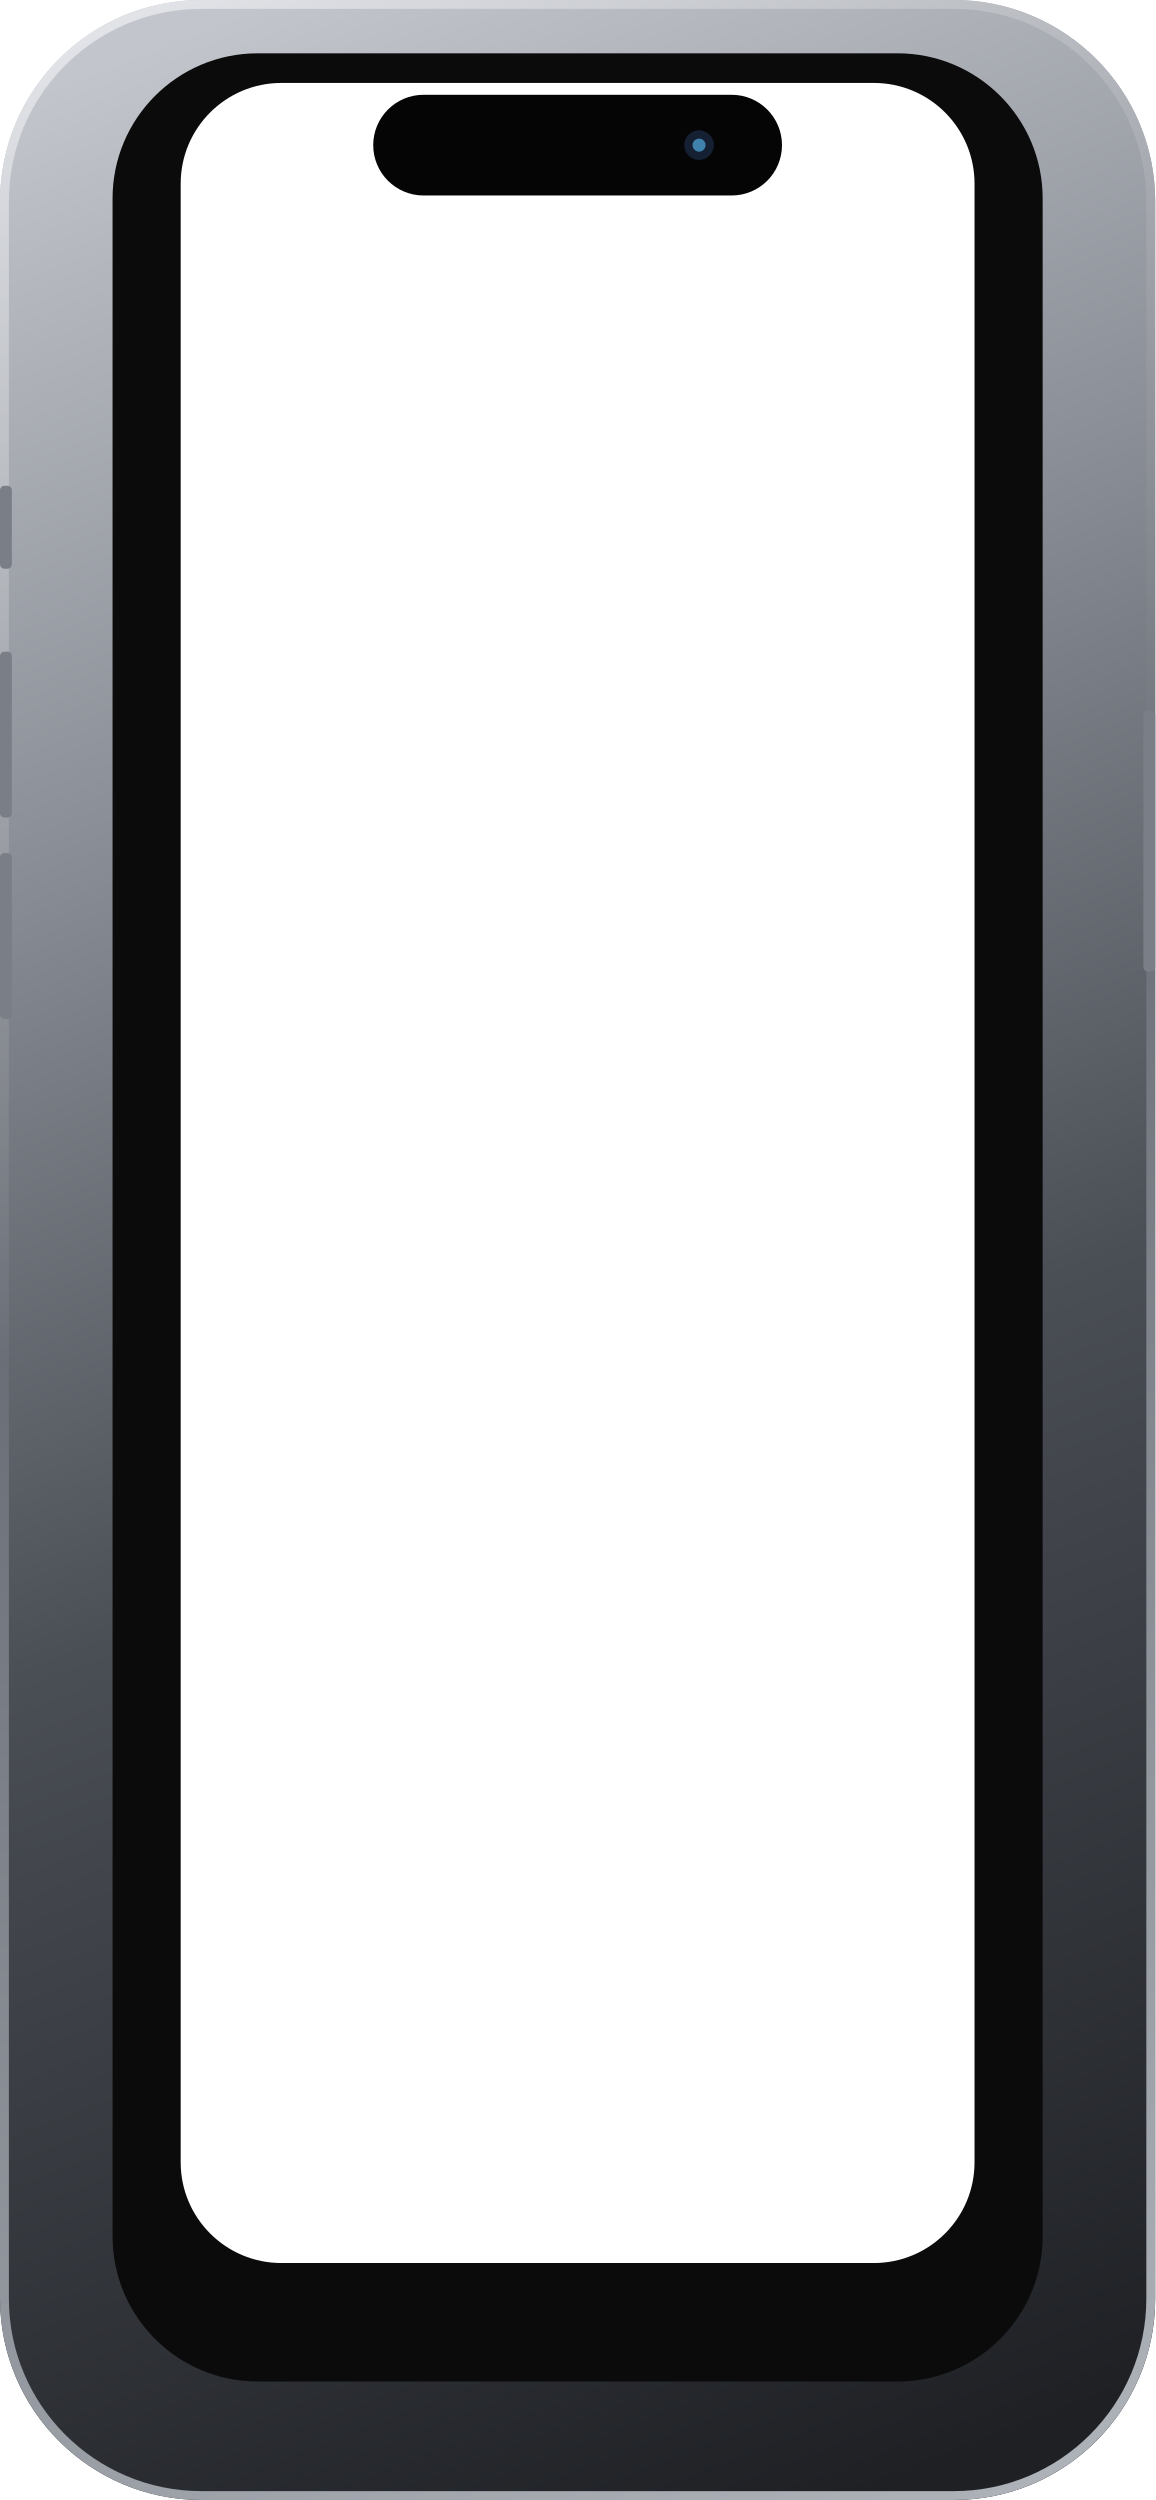
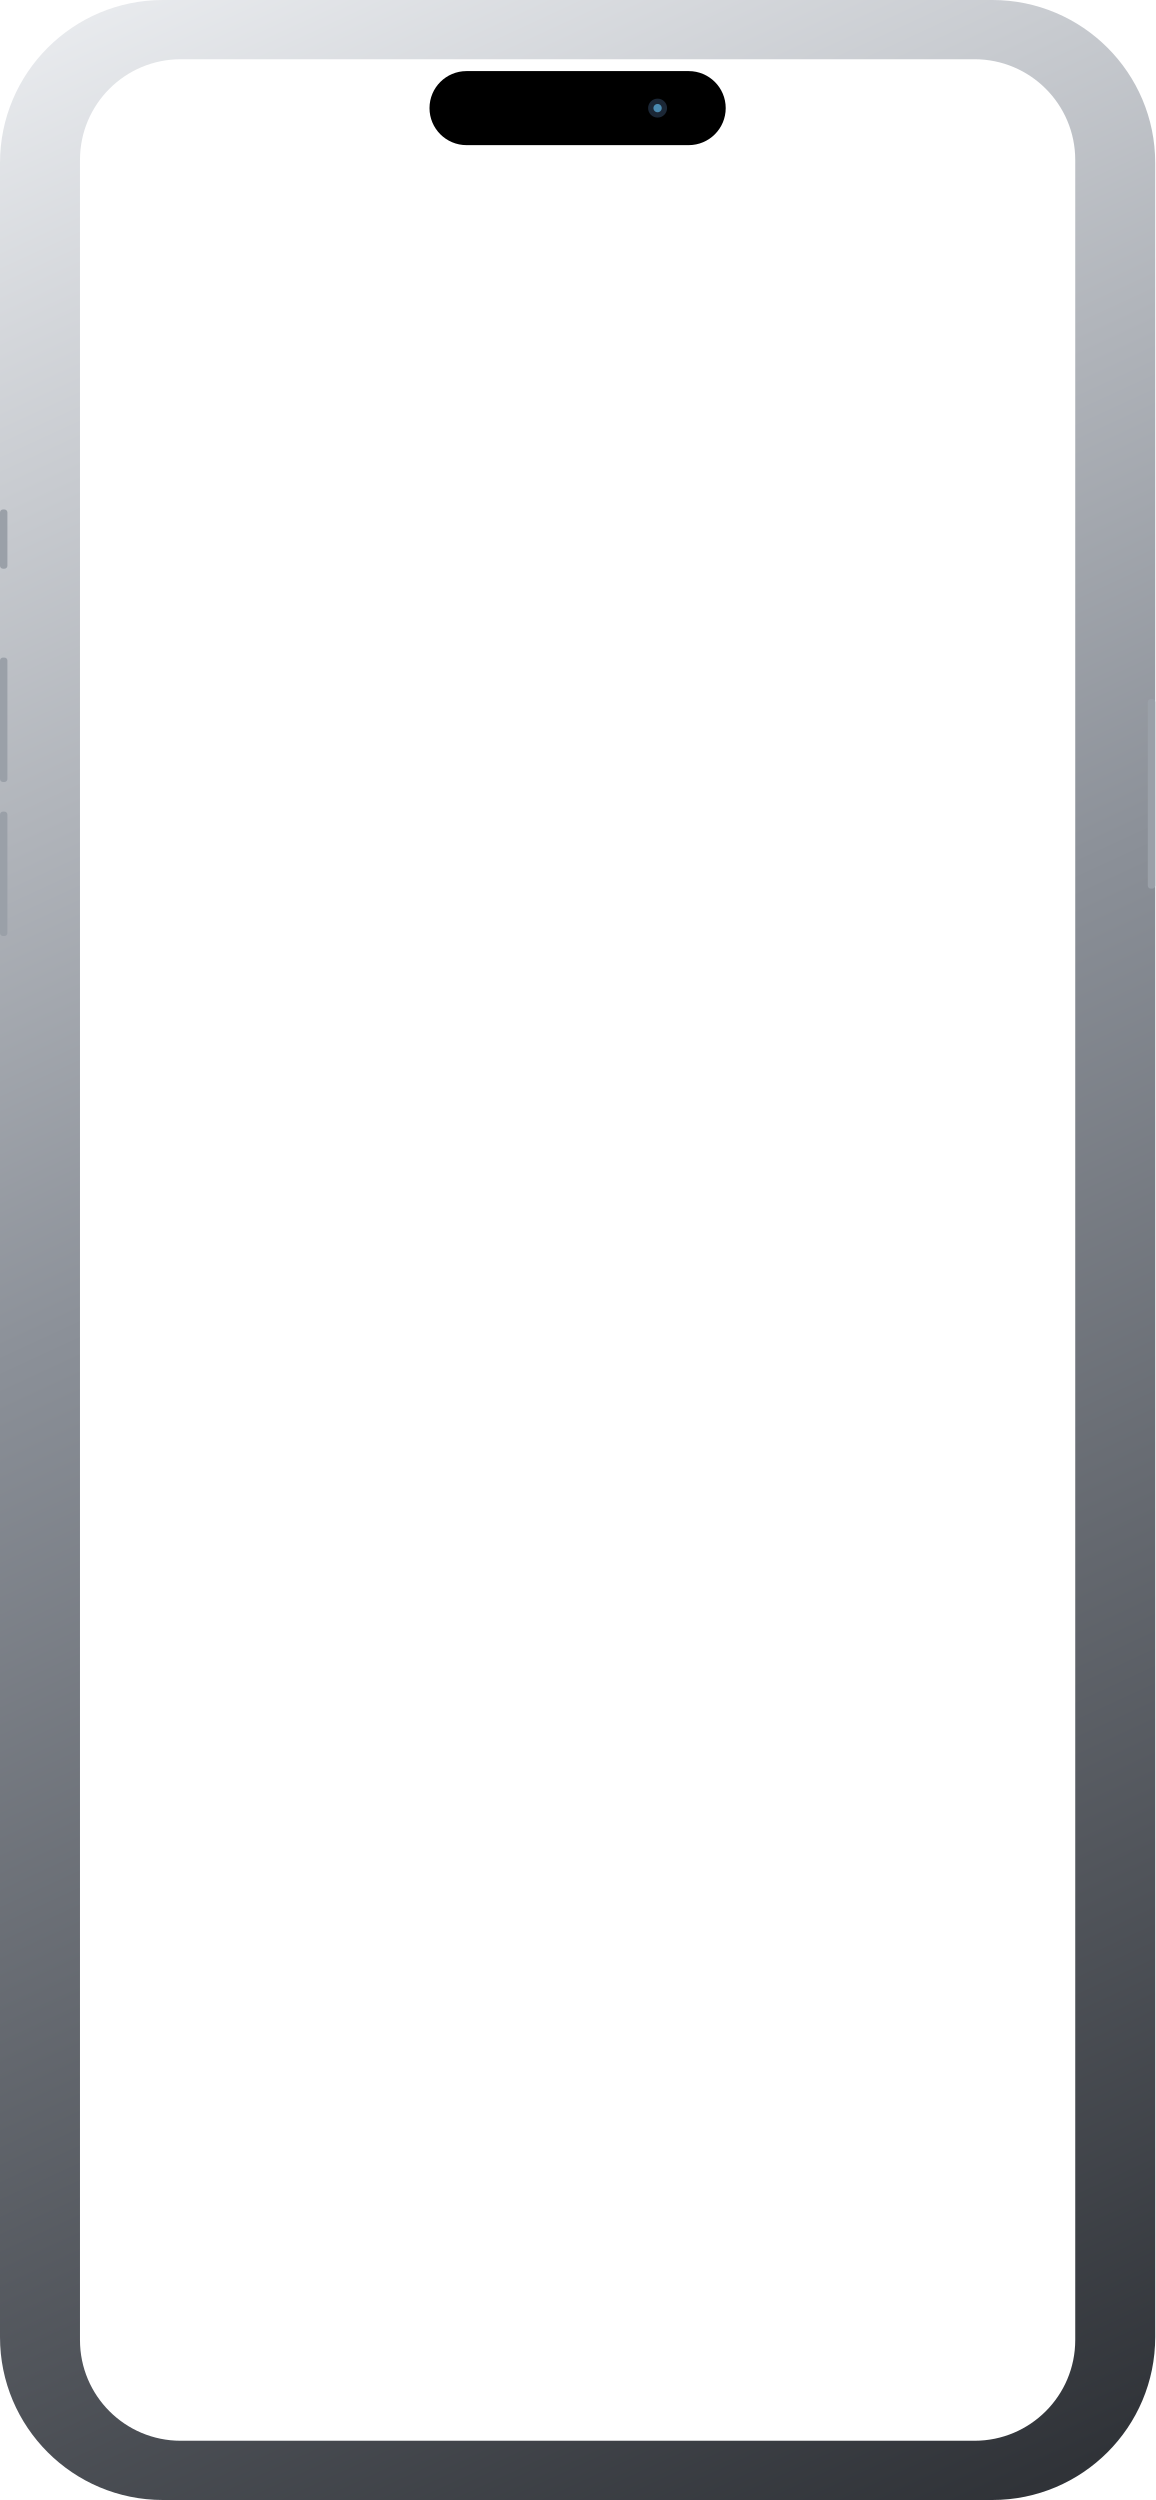
<svg xmlns="http://www.w3.org/2000/svg" viewBox="0 0 390 844" fill="none" aria-hidden="true">
  <defs>
-     <linearGradient id="body" x1="40" y1="20" x2="350" y2="820" gradientUnits="userSpaceOnUse">
-       <stop stop-color="#C2C5CB" />
-       <stop offset="0.28" stop-color="#8A8E96" />
-       <stop offset="0.58" stop-color="#4A4E55" />
-       <stop offset="1" stop-color="#1E2024" />
-     </linearGradient>
-     <linearGradient id="edge" x1="0" y1="0" x2="390" y2="844" gradientUnits="userSpaceOnUse">
-       <stop stop-color="#E8EAEE" />
-       <stop offset="0.45" stop-color="#6A6E76" />
-       <stop offset="1" stop-color="#B0B4BB" />
+     <linearGradient id="body" x1="0" y1="0" x2="390" y2="844" gradientUnits="userSpaceOnUse">
+       <stop stop-color="#ECEEF1" />
+       <stop offset="0.45" stop-color="#8B9098" />
+       <stop offset="1" stop-color="#2C2F34" />
    </linearGradient>
  </defs>
-   <path fill="url(#body)" fill-rule="evenodd" d="M68 0C30.431 0 0 30.431 0 68v708c0 37.569 30.431 68 68 68h254c37.569 0 68-30.431 68-68V68c0-37.569-30.431-68-68-68H68Zm19 22c-24.853 0-45 20.147-45 45v688c0 24.853 20.147 45 45 45h216c24.853 0 45-20.147 45-45V67c0-24.853-20.147-45-45-45H87Z" />
-   <path fill="none" stroke="url(#edge)" stroke-width="3" d="M68 1.5h254c36.727 0 66.5 29.773 66.5 66.5v708c0 36.727-29.773 66.5-66.5 66.5H68c-36.727 0-66.5-29.773-66.5-66.5V68C1.5 31.273 31.273 1.5 68 1.5Z" />
-   <path fill="#0B0B0C" fill-rule="evenodd" d="M87 18c-27.062 0-49 21.938-49 49v688c0 27.062 21.938 49 49 49h216c27.062 0 49-21.938 49-49V67c0-27.062-21.938-49-49-49H87Zm8 10c-18.778 0-34 15.222-34 34v668c0 18.778 15.222 34 34 34h200c18.778 0 34-15.222 34-34V62c0-18.778-15.222-34-34-34H95Z" />
-   <rect x="126" y="32" width="138" height="34" rx="17" fill="#050505" />
-   <circle cx="236" cy="49" r="5" fill="#152033" />
-   <circle cx="236" cy="49" r="2.2" fill="#3F82AB" />
-   <rect x="0" y="164" width="4" height="28" rx="1.5" fill="#7A7E86" />
-   <rect x="0" y="220" width="4" height="56" rx="1.5" fill="#7A7E86" />
-   <rect x="0" y="288" width="4" height="56" rx="1.5" fill="#7A7E86" />
-   <rect x="386" y="240" width="4" height="88" rx="1.5" fill="#7A7E86" />
+   <path fill="url(#body)" fill-rule="evenodd" d="       M 55 0       H 335       A 55 55 0 0 1 390 55       V 789       A 55 55 0 0 1 335 844       H 55       A 55 55 0 0 1 0 789       V 55       A 55 55 0 0 1 55 0       Z       M 61 20       H 329       A 34 34 0 0 1 363 54       V 790       A 34 34 0 0 1 329 824       H 61       A 34 34 0 0 1 27 790       V 54       A 34 34 0 0 1 61 20       Z     " />
+   <rect x="145" y="24" width="100" height="25" rx="12.5" fill="#000" />
+   <circle cx="222" cy="36.5" r="3.2" fill="#1B2736" />
+   <circle cx="222" cy="36.5" r="1.4" fill="#4A8AB0" />
+   <rect x="0" y="172" width="2.5" height="20" rx="1" fill="#9AA0A8" />
+   <rect x="0" y="222" width="2.5" height="42" rx="1" fill="#9AA0A8" />
+   <rect x="0" y="274" width="2.5" height="42" rx="1" fill="#9AA0A8" />
+   <rect x="387.5" y="236" width="2.5" height="64" rx="1" fill="#9AA0A8" />
</svg>
